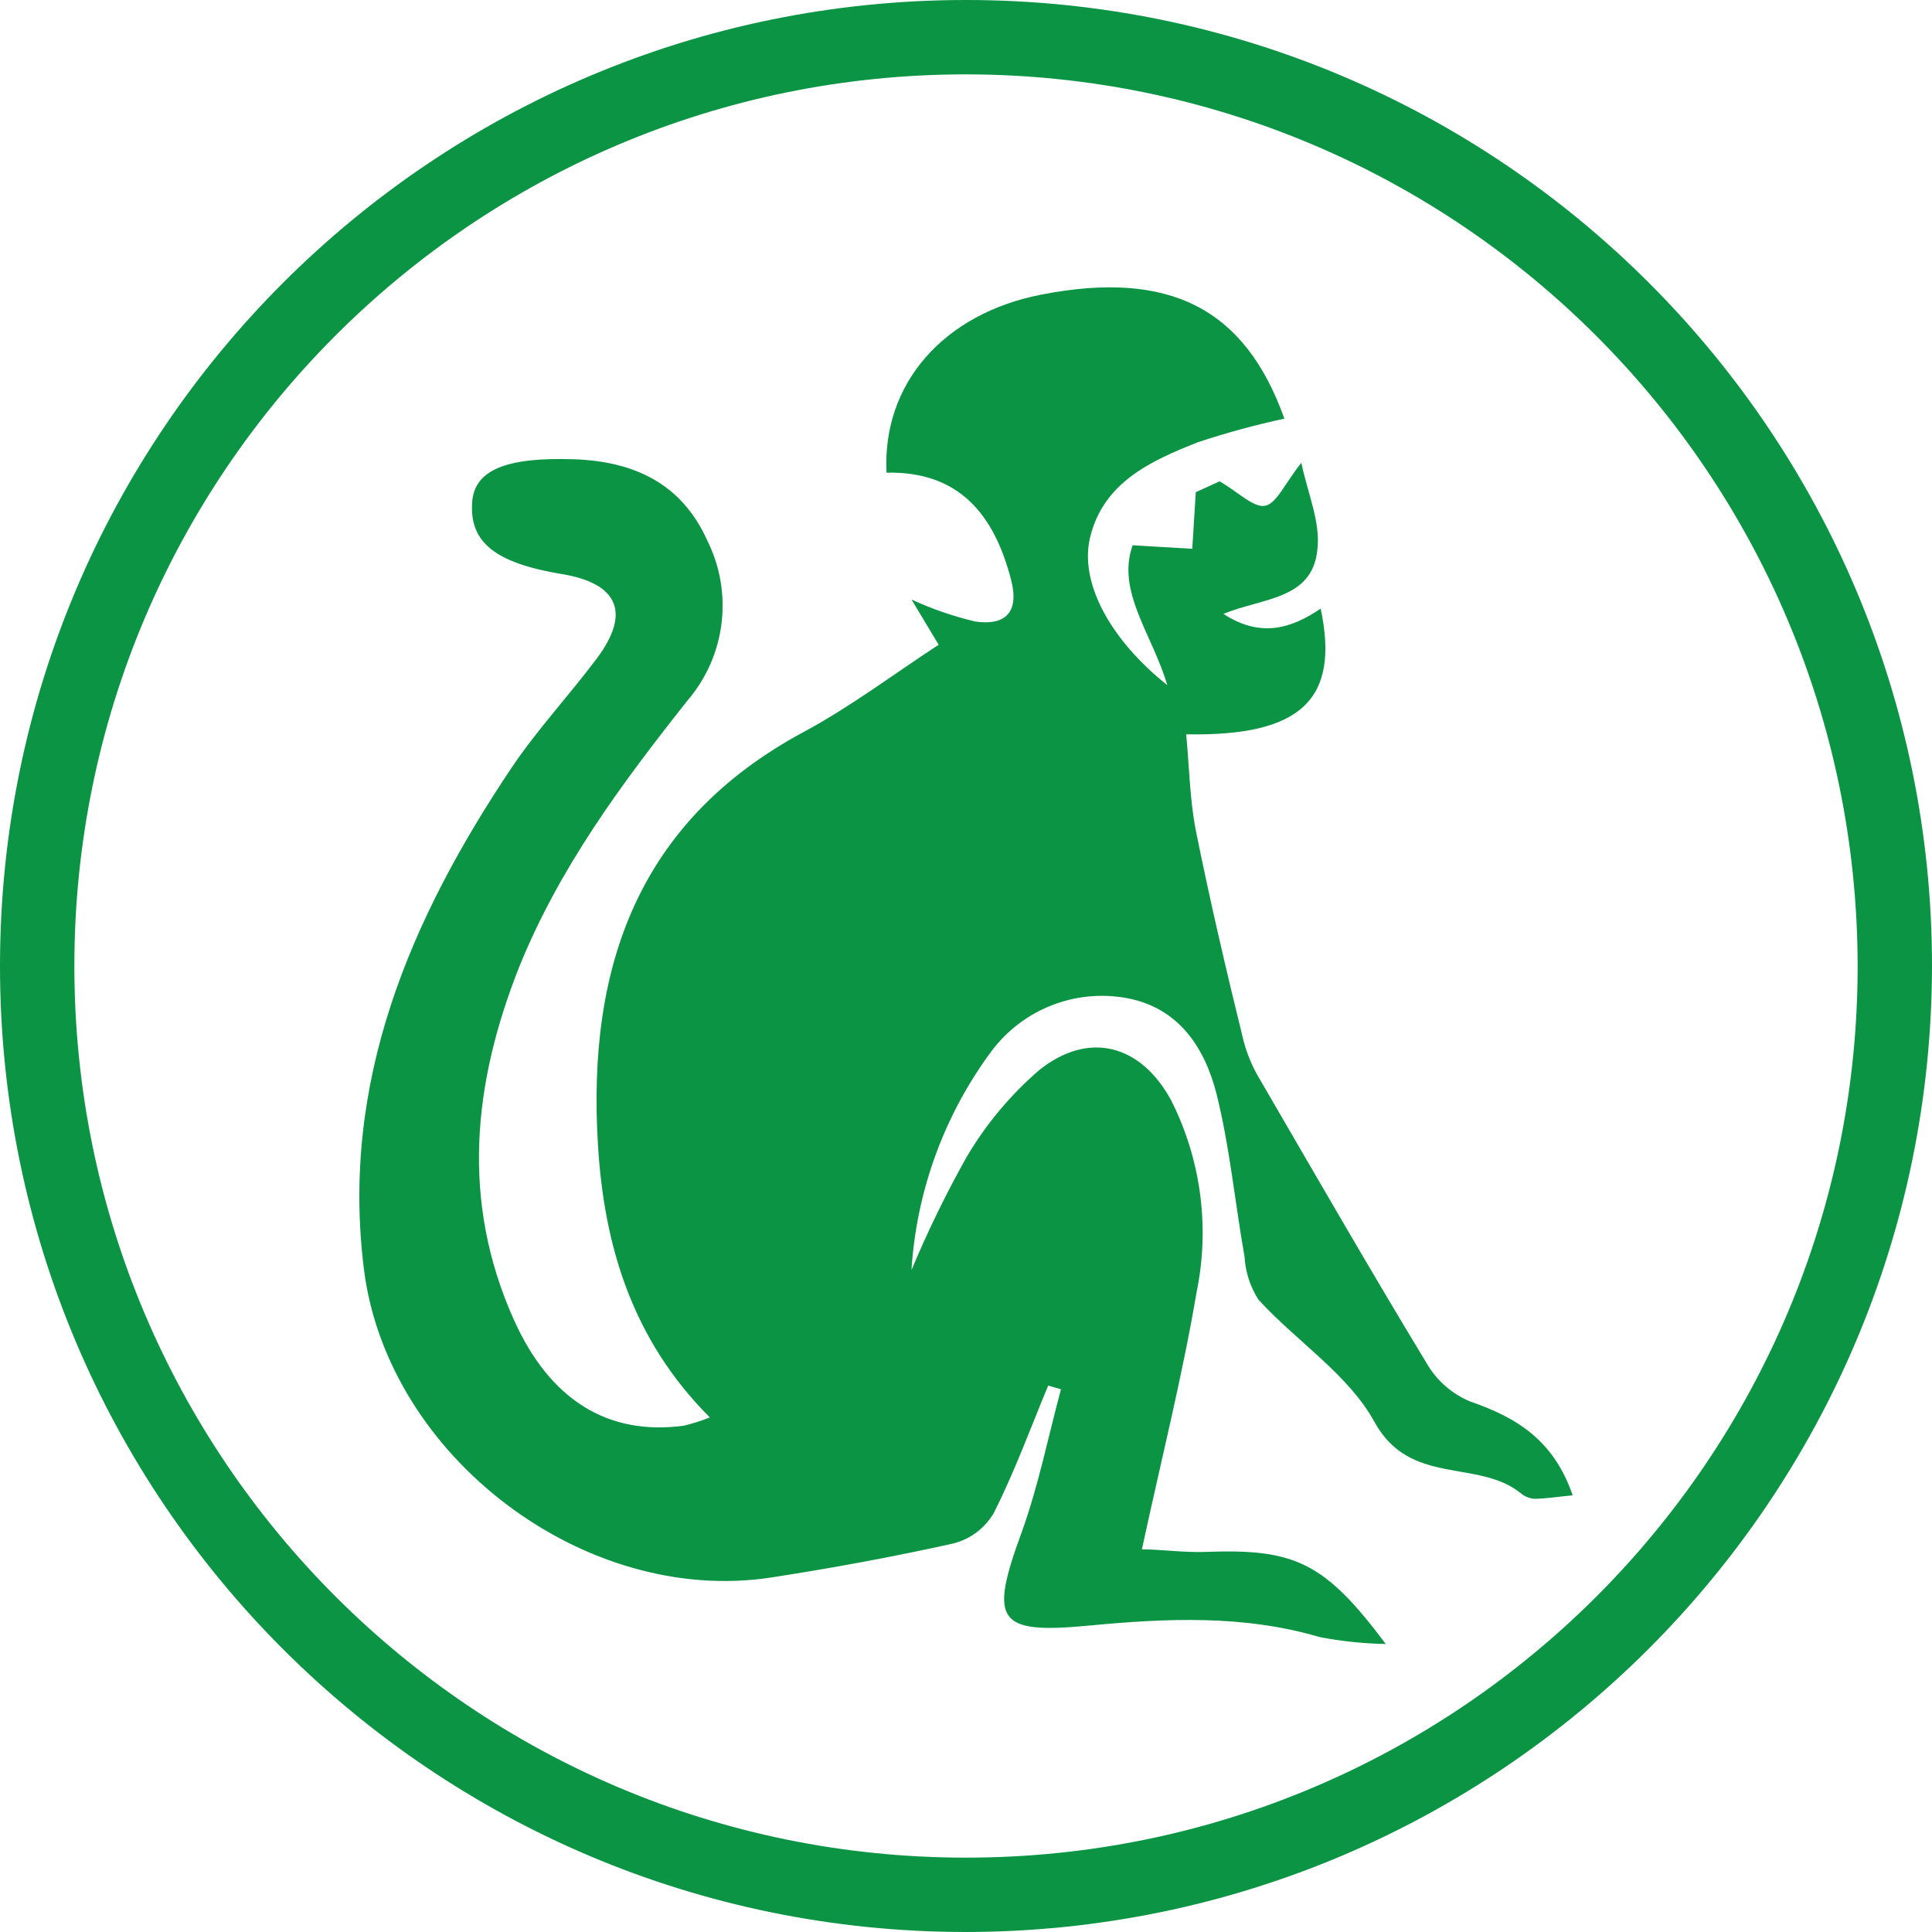
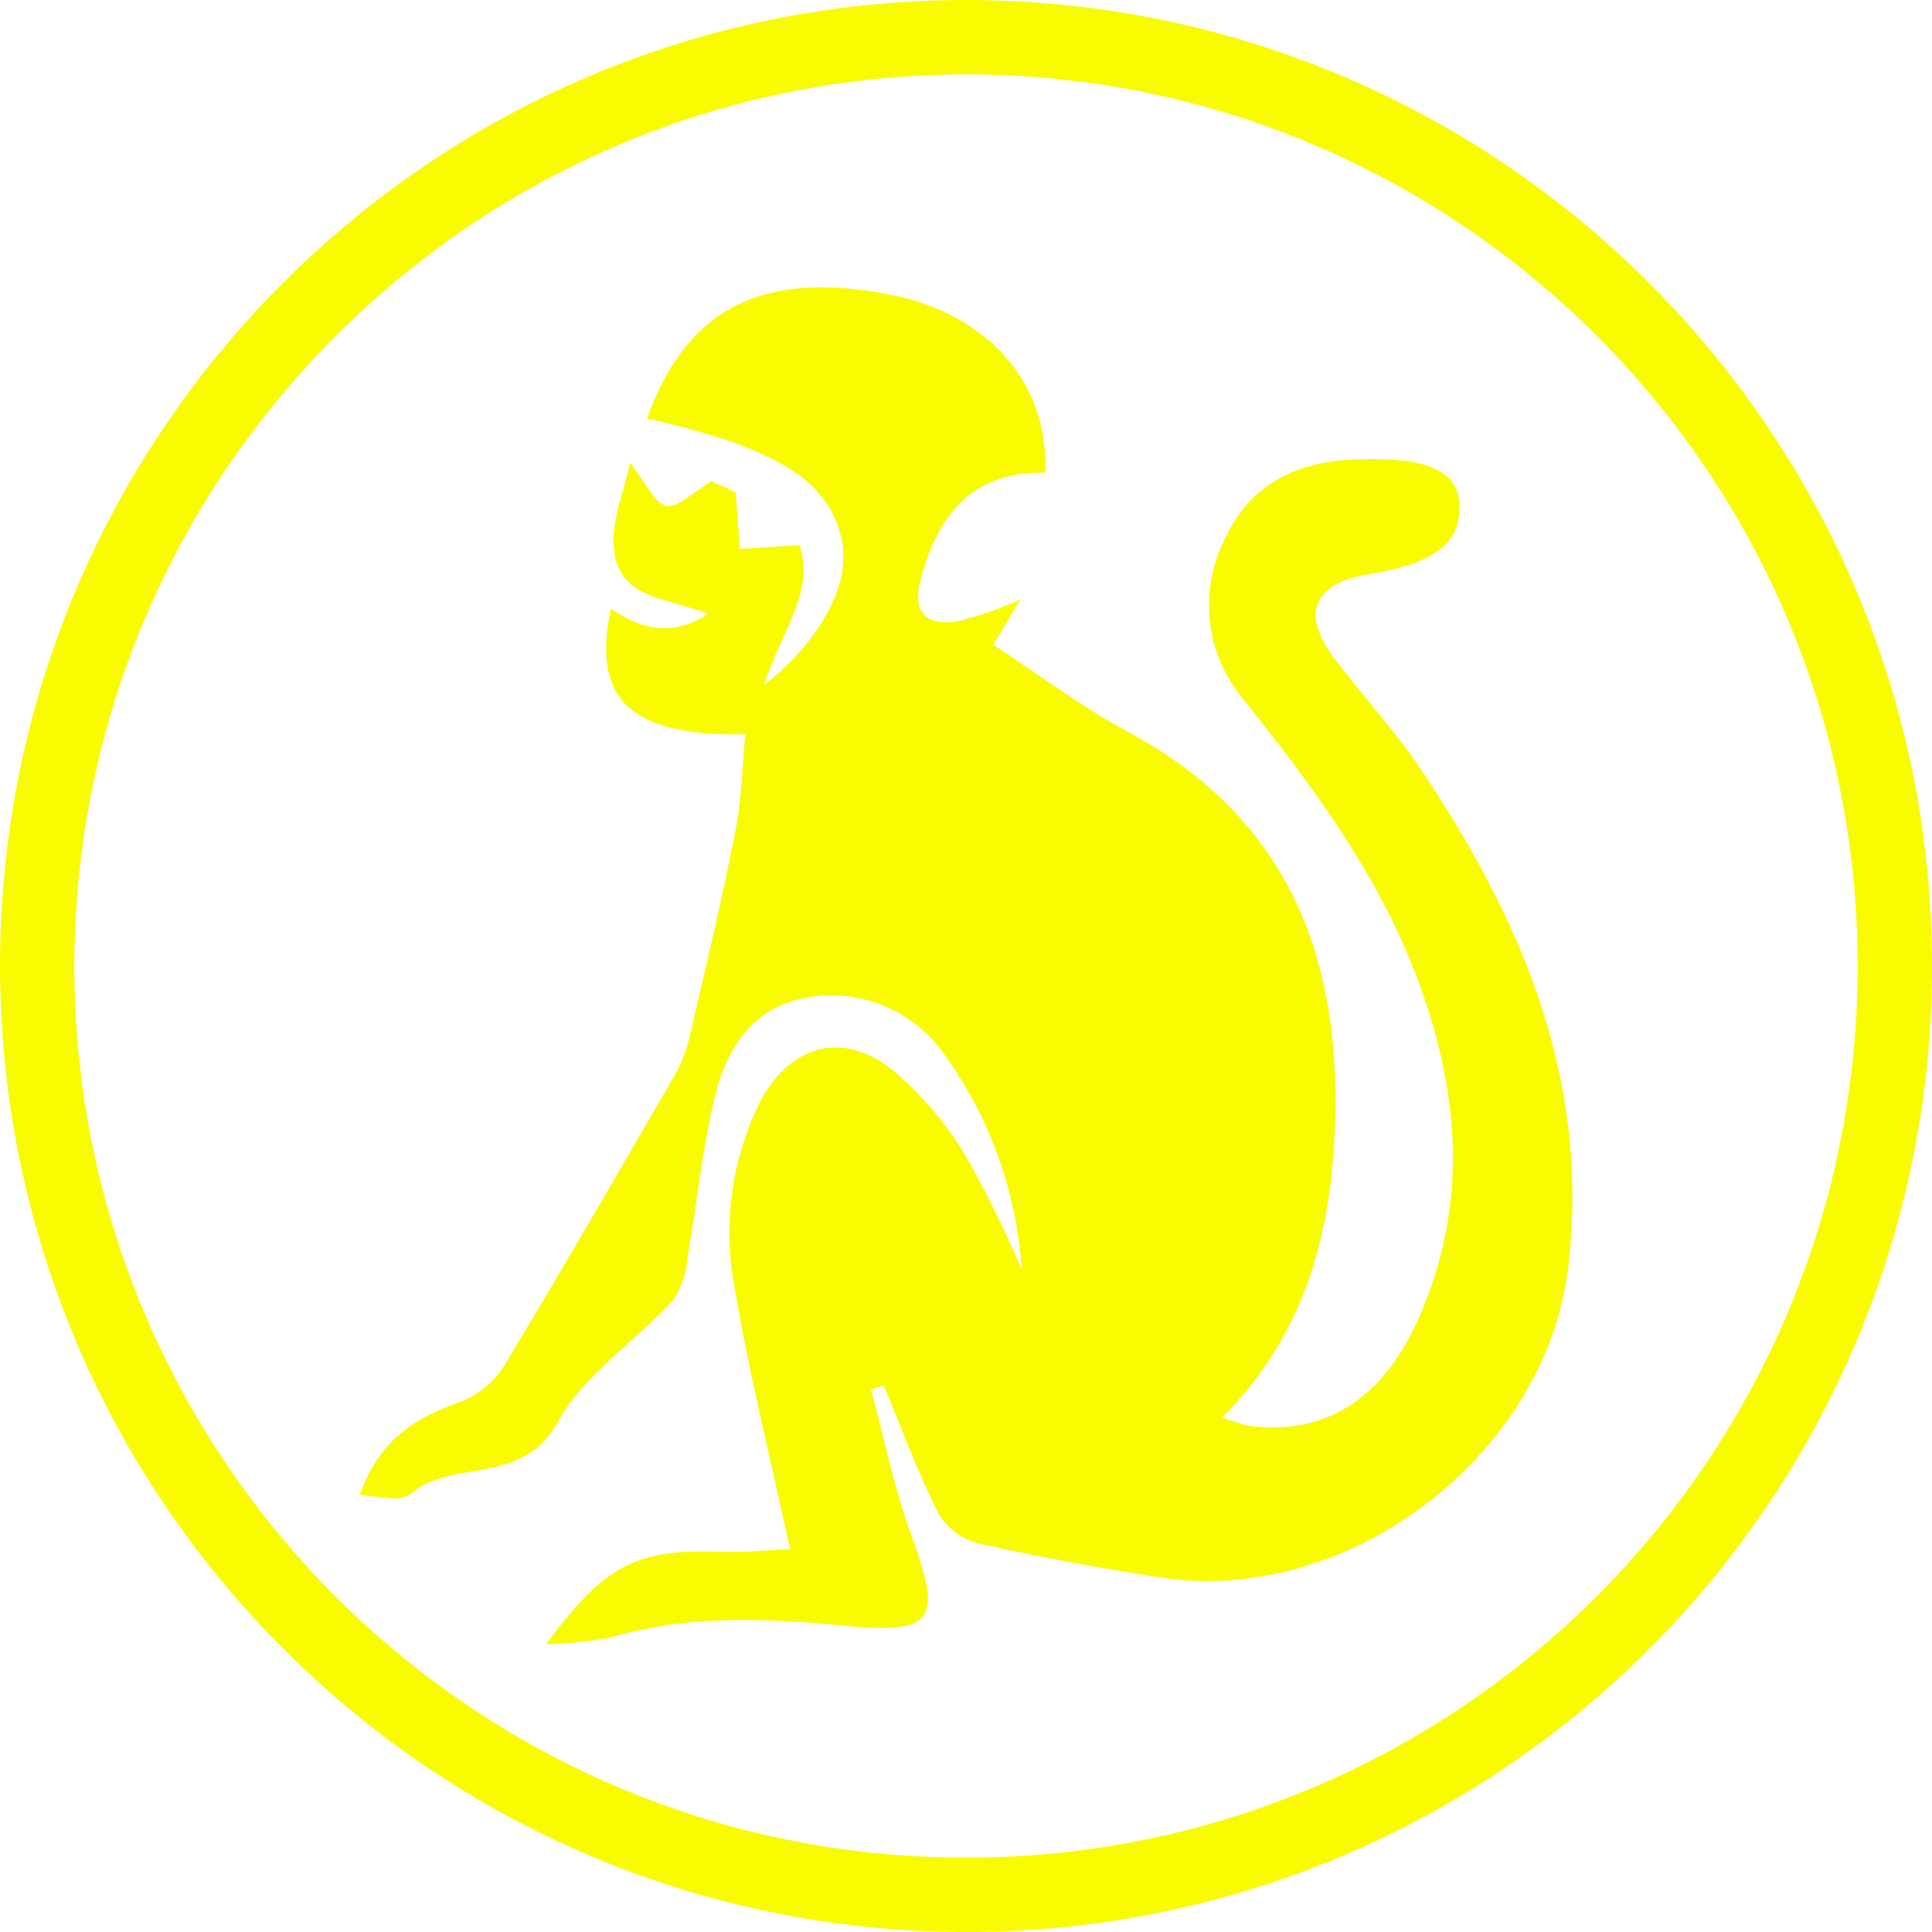
<svg xmlns="http://www.w3.org/2000/svg" viewBox="0 0 120.82 120.82">
  <defs>
-     <style>.cls-1{fill:#0b9444;}</style>
+     <style>.cls-1{fill:#f9fb01;}</style>
  </defs>
  <g id="Layer_2" data-name="Layer 2">
    <g id="Layer_1-2" data-name="Layer 1">
-       <path class="cls-1" d="M44.39,88.64c-4.85-4.85-6.63-10.74-7-17.12-.66-11,2.47-20.14,12.84-25.73,2.93-1.57,5.61-3.6,8.47-5.47L57,37.49a21.07,21.07,0,0,0,4,1.38c1.82.26,2.77-.53,2.23-2.61-1.06-4.1-3.27-6.8-7.79-6.7C55.16,24,59,19.61,65.14,18.42c8-1.55,12.72.86,15.18,7.76a52.2,52.2,0,0,0-5.42,1.48C72,28.81,69,30.15,68.17,33.61,67.49,36.44,69.43,40,73,42.85c-.94-3.19-3.2-5.86-2.17-8.75l3.73.22.22-3.54,1.49-.68c1.19.69,2.12,1.66,2.84,1.53s1.23-1.38,2.27-2.69c.4,1.92,1.22,3.74,1,5.45-.31,3.12-3.45,3-5.87,4,2.3,1.5,4.21.94,6.08-.33,1.2,5.66-1.2,8-8.41,7.86.19,2,.22,4.05.6,6,.89,4.43,1.92,8.83,3,13.22a9.33,9.33,0,0,0,1.06,2.45c3.43,5.9,6.83,11.81,10.37,17.65a5.64,5.64,0,0,0,2.72,2.4c2.89,1,5.22,2.39,6.42,5.87-.81.08-1.59.2-2.36.22a1.48,1.48,0,0,1-.9-.36c-2.67-2.14-6.91-.42-9.12-4.42-1.64-3-4.87-5.05-7.26-7.66a5.54,5.54,0,0,1-.88-2.69c-.6-3.39-.92-6.85-1.75-10.18-.73-2.88-2.35-5.39-5.6-6A8.63,8.63,0,0,0,62,65.74a25.71,25.71,0,0,0-5,13.69,67.68,67.68,0,0,1,3.48-7.13A21.84,21.84,0,0,1,65,66.91c3.09-2.46,6.34-1.6,8.24,1.9a18.41,18.41,0,0,1,1.59,12c-.89,5.25-2.2,10.43-3.42,16.08,1.18,0,2.59.21,4,.16,5.57-.21,7.43.65,11.25,5.76a24.51,24.51,0,0,1-4.12-.43c-4.78-1.41-9.61-1.18-14.46-.72-5.71.54-6.23-.26-4.21-5.78,1.06-2.91,1.67-6,2.48-9l-.8-.23c-1.12,2.69-2.12,5.44-3.42,8a4.11,4.11,0,0,1-2.5,1.87c-3.77.84-7.58,1.54-11.4,2.13-11.66,1.79-24-7.56-25.47-19.27S25.63,57.5,32,48c1.61-2.39,3.59-4.51,5.32-6.82,2.14-2.85,1.35-4.7-2.19-5.28-4.19-.7-5.79-2-5.6-4.52.15-2,2.16-2.8,6.36-2.66,3.77.13,6.74,1.52,8.34,5.08A9.12,9.12,0,0,1,43,43.8C38.88,49,35,54.23,32.48,60.44c-2.91,7.32-3.66,14.67-.36,22.06,2.26,5.06,5.9,7.29,10.63,6.66A11.53,11.53,0,0,0,44.39,88.64Z" />
-       <path class="cls-1" d="M60.41,120.82a60.41,60.41,0,1,1,60.41-60.41A60.48,60.48,0,0,1,60.41,120.82Zm0-116.17a55.76,55.76,0,1,0,55.76,55.76A55.82,55.82,0,0,0,60.41,4.65Z" />
+       <g id="_09_monkey" data-name="09_monkey">
+         <path class="cls-1" d="M76.43,88.64c4.85-4.85,6.63-10.74,7-17.12.65-11-2.47-20.14-12.85-25.73-2.92-1.57-5.6-3.6-8.46-5.47l1.67-2.83a21.16,21.16,0,0,1-4,1.38c-1.81.26-2.76-.53-2.22-2.61,1.06-4.1,3.27-6.8,7.78-6.7.28-5.61-3.6-9.95-9.7-11.14-8-1.55-12.72.86-15.19,7.76a50.87,50.87,0,0,1,5.42,1.48c2.94,1.15,5.91,2.49,6.73,5.95.68,2.83-1.25,6.39-4.83,9.24C48.75,39.66,51,37,50,34.1l-3.73.22L46,30.78l-1.5-.68c-1.18.69-2.11,1.66-2.83,1.53s-1.23-1.38-2.27-2.69c-.4,1.92-1.22,3.74-1,5.45.32,3.12,3.46,3,5.87,4-2.29,1.5-4.2.94-6.07-.33-1.2,5.66,1.19,8,8.41,7.86-.2,2-.22,4.05-.61,6-.88,4.43-1.91,8.83-2.95,13.22A9,9,0,0,1,42,67.57c-3.42,5.9-6.83,11.81-10.36,17.65a5.69,5.69,0,0,1-2.72,2.4c-2.89,1-5.22,2.39-6.42,5.87.81.08,1.58.2,2.35.22a1.49,1.49,0,0,0,.91-.36c2.66-2.14,6.91-.42,9.12-4.42,1.64-3,4.87-5.05,7.25-7.66A5.55,5.55,0,0,0,43,78.58c.6-3.39.92-6.85,1.75-10.18.72-2.88,2.35-5.39,5.6-6a8.64,8.64,0,0,1,8.54,3.31,25.79,25.79,0,0,1,5,13.69A67.67,67.67,0,0,0,60.4,72.3a21.8,21.8,0,0,0-4.58-5.39c-3.1-2.46-6.35-1.6-8.24,1.9a18.41,18.41,0,0,0-1.59,12c.89,5.25,2.2,10.43,3.42,16.08-1.18,0-2.59.21-4,.16-5.57-.21-7.43.65-11.26,5.76a24.52,24.52,0,0,0,4.13-.43c4.77-1.41,9.61-1.18,14.46-.72,5.71.54,6.23-.26,4.21-5.78-1.07-2.91-1.67-6-2.48-9l.8-.23c1.12,2.69,2.12,5.44,3.42,8a4.11,4.11,0,0,0,2.49,1.87c3.77.84,7.58,1.54,11.41,2.13,11.66,1.79,24-7.56,25.46-19.27S95.19,57.5,88.78,48c-1.61-2.39-3.6-4.51-5.33-6.82-2.13-2.85-1.34-4.7,2.2-5.28,4.19-.7,5.79-2,5.6-4.52-.16-2-2.16-2.8-6.37-2.66-3.76.13-6.73,1.52-8.33,5.08a9.1,9.1,0,0,0,1.27,10C81.94,49,85.87,54.23,88.34,60.44c2.9,7.32,3.65,14.67.35,22.06-2.25,5.06-5.9,7.29-10.62,6.66A11.53,11.53,0,0,1,76.43,88.64Z" />
+         <path class="cls-1" d="M60.41,120.82A60.41,60.41,0,1,0,0,60.41,60.48,60.48,0,0,0,60.41,120.82Zm0-116.17A55.76,55.76,0,1,1,4.65,60.41,55.82,55.82,0,0,1,60.41,4.65Z" />
+       </g>
    </g>
  </g>
</svg>
